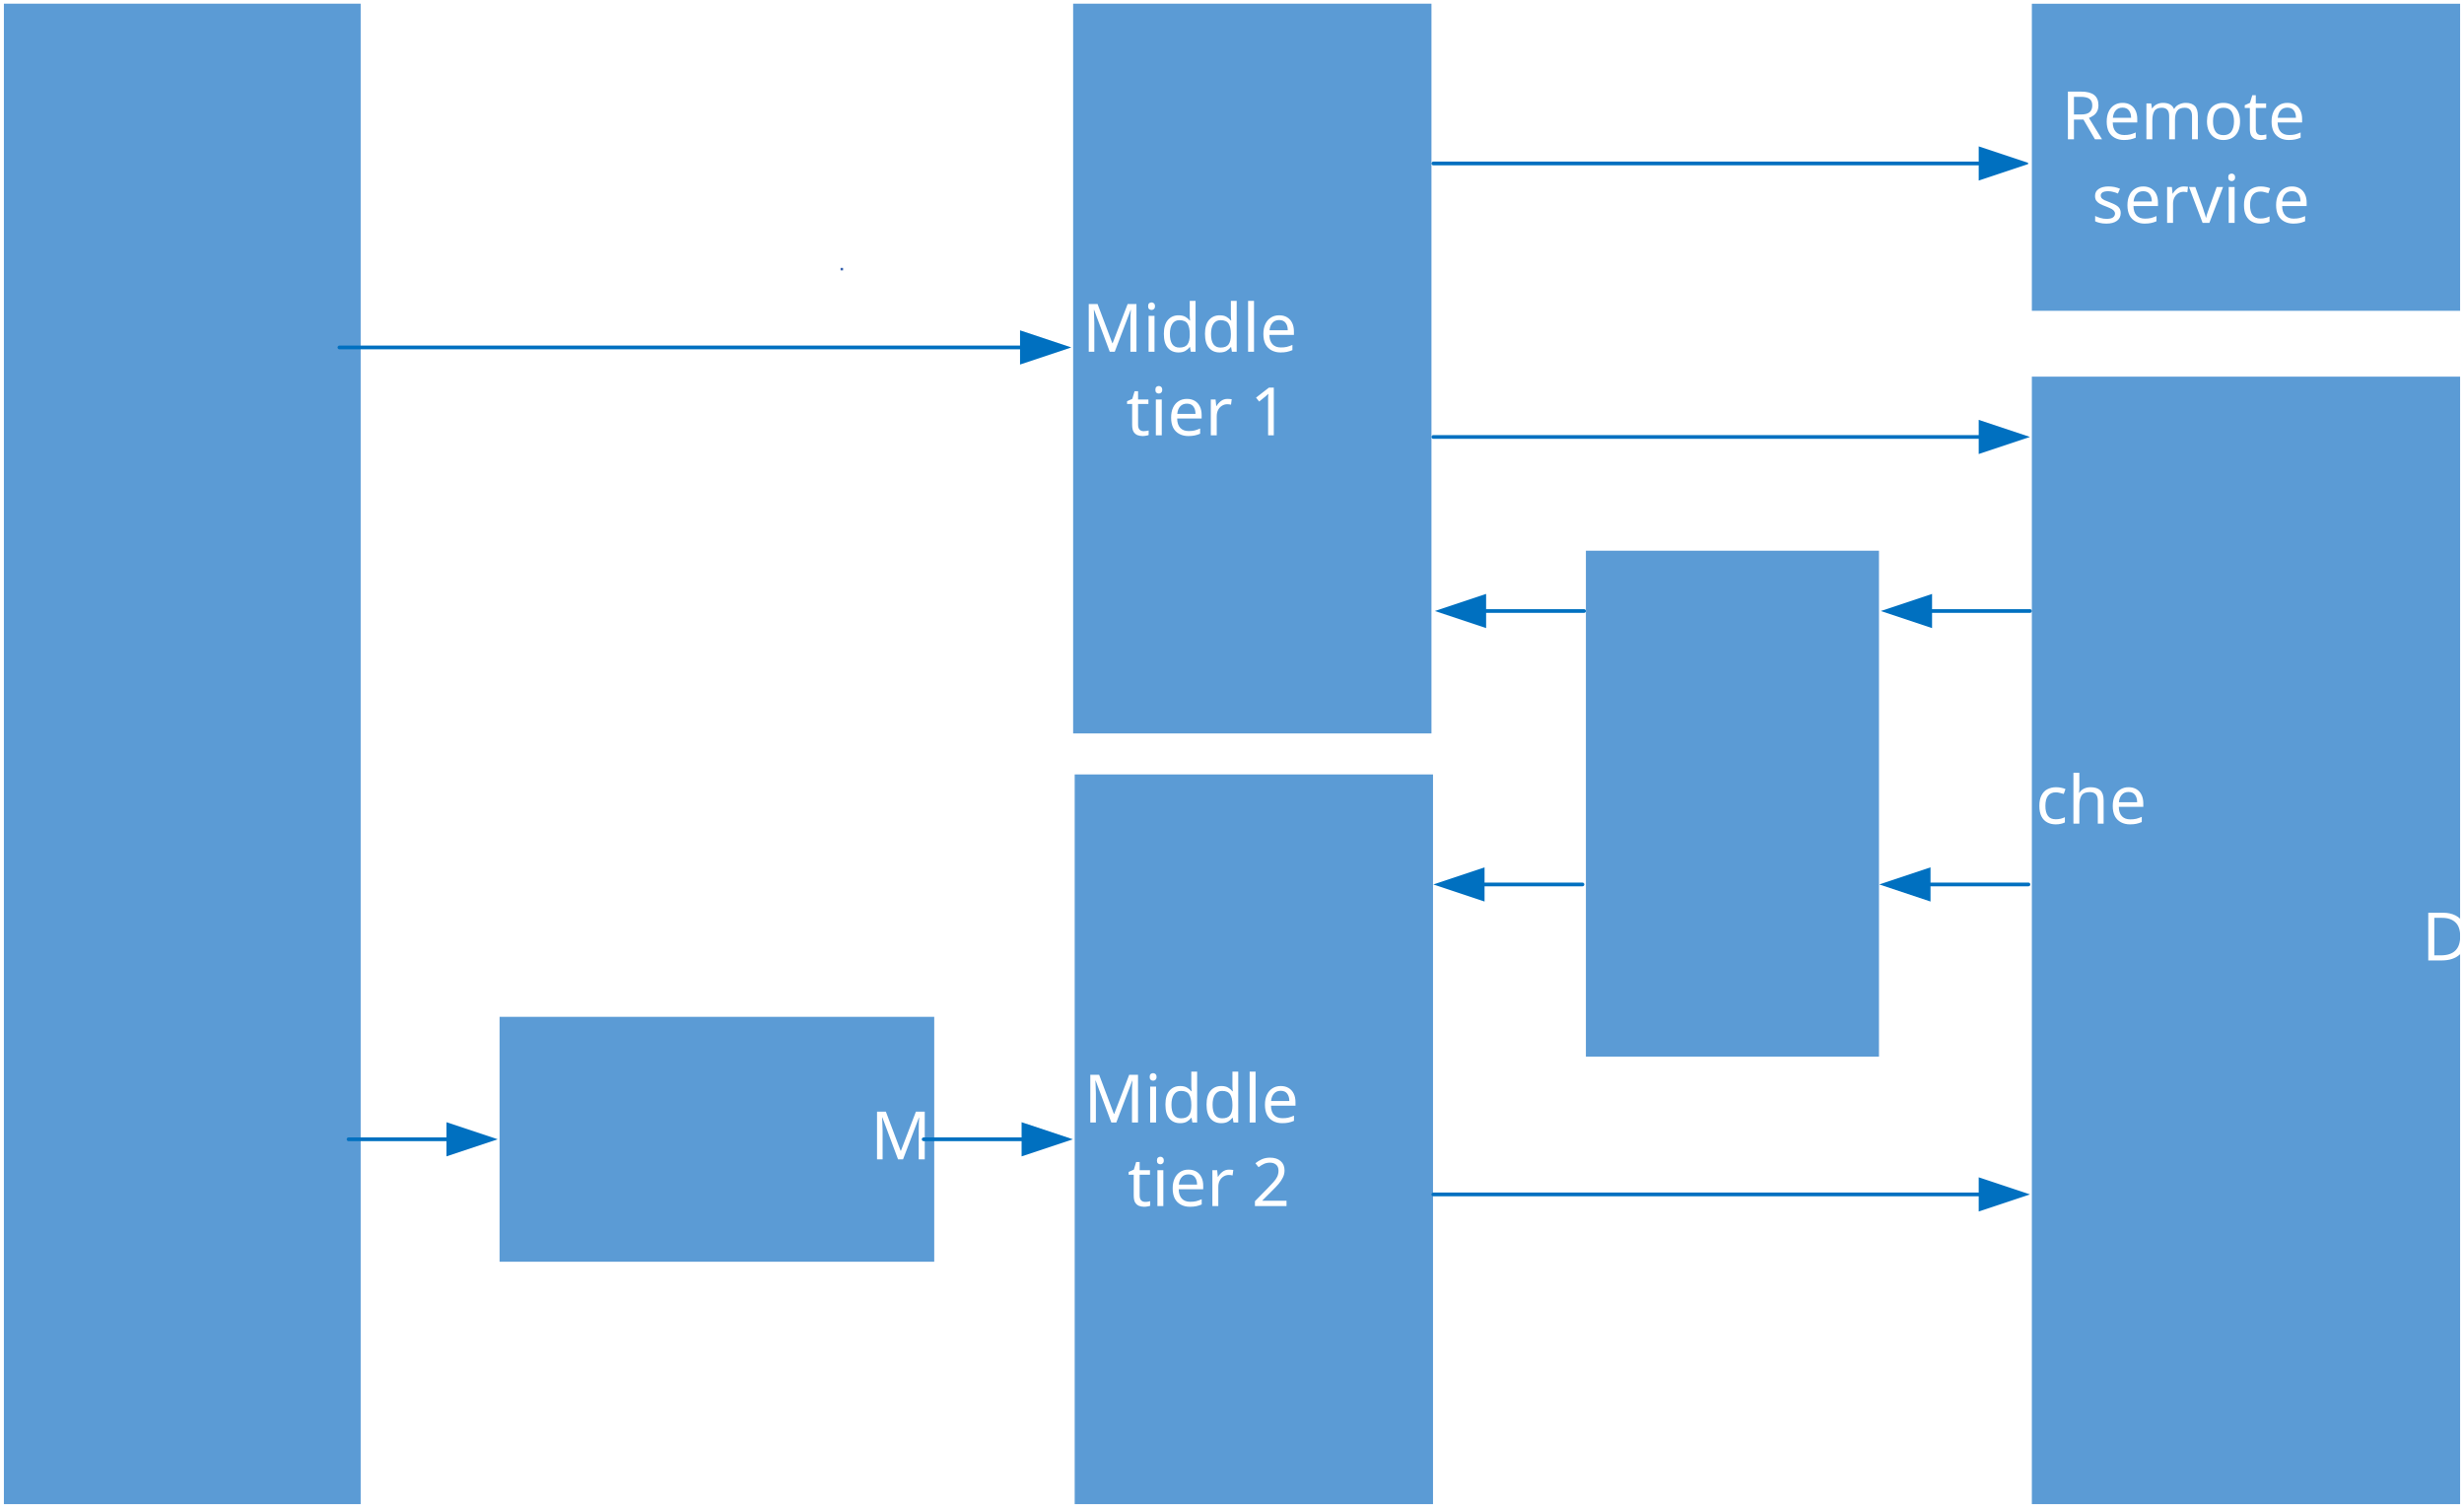
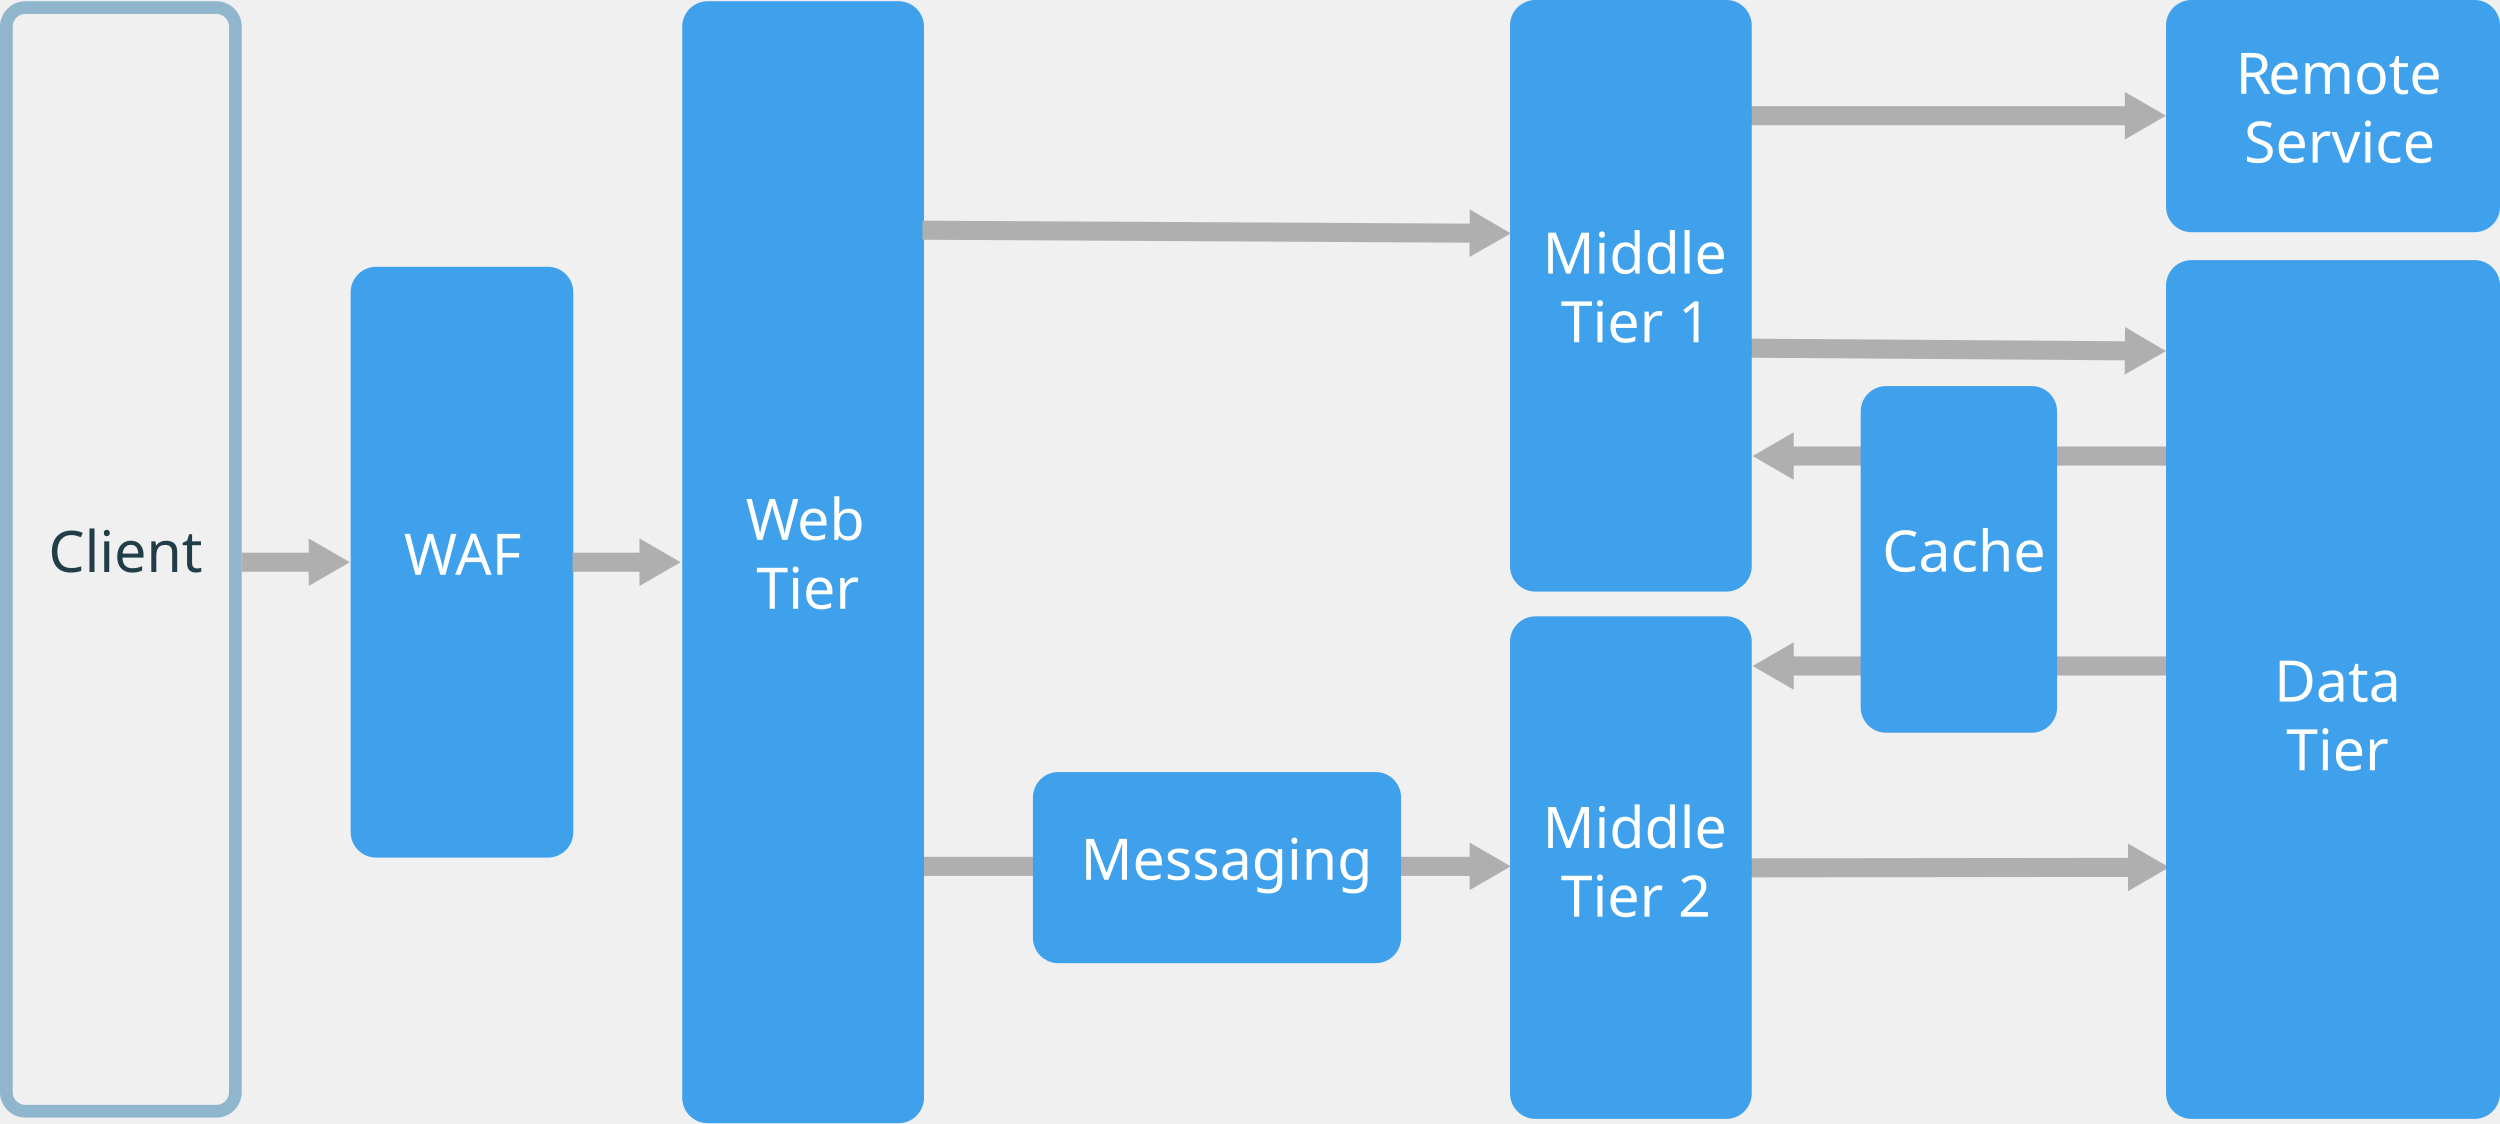
- <svg xmlns="http://www.w3.org/2000/svg" xmlns:ns1="http://schemas.microsoft.com/visio/2003/SVGExtensions/" xmlns:xlink="http://www.w3.org/1999/xlink" width="4.605in" height="2.818in" viewBox="0 0 331.569 202.931" xml:space="preserve" class="st7" id="svg2" version="1.1" style="font-size:12px;overflow:visible;color-interpolation-filters:sRGB;fill:none;fill-rule:evenodd;stroke-linecap:square;stroke-miterlimit:3">
-   <ns1:documentProperties ns1:langID="1033" ns1:viewMarkup="false">
-     <ns1:userDefs>
-       <ns1:ud ns1:nameU="msvNoAutoConnect" ns1:val="VT0(1):26" />
-     </ns1:userDefs>
-   </ns1:documentProperties>
-   <style type="text/css" id="style4">
- 		.st1 {fill:#5b9bd5;stroke:#ffffff;stroke-linecap:round;stroke-linejoin:round;stroke-width:0.5}
- 		.st2 {fill:#ffffff;font-family:Segoe UI;font-size:0.75em}
- 		.st3 {fill:#3862ae;stroke:#ffffff;stroke-linecap:round;stroke-linejoin:round;stroke-width:0.5}
- 		.st4 {font-size:1em}
- 		.st5 {marker-end:url(#mrkr13-19);stroke:#0070c0;stroke-linecap:round;stroke-linejoin:round;stroke-width:0.5}
- 		.st6 {fill:#0070c0;fill-opacity:1;stroke:#0070c0;stroke-opacity:1;stroke-width:0.217}
- 		.st7 {fill:none;fill-rule:evenodd;font-size:12px;overflow:visible;stroke-linecap:square;stroke-miterlimit:3}
- 	</style>
-   <defs id="Markers">
-     <g id="lend13">
-       <path d="M 3,1 0,0 3,-1 3,1" style="stroke:none" id="path8" />
-     </g>
-     <marker id="mrkr13-19" class="st6" ns1:arrowType="13" ns1:arrowSize="1" ns1:setback="13.8" refX="-13.8" orient="auto" markerUnits="strokeWidth" overflow="visible" style="overflow:visible;fill:#0070c0;fill-opacity:1;stroke:#0070c0;stroke-width:0.217;stroke-opacity:1">
-       <use xlink:href="#lend13" transform="scale(-4.6,-4.6)" id="use11" x="0" y="0" width="100%" height="100%" />
-     </marker>
+ <svg xmlns="http://www.w3.org/2000/svg" id="Layer_1" data-name="Layer 1" width="786" height="353.13" viewBox="0 0 786 353.13">
+   <defs>
+     <style>.cls-1,.cls-3{fill:none;stroke:#afafaf;stroke-width:6px;}.cls-1{stroke-miterlimit:10;}.cls-2{fill:#afafaf;}.cls-3{stroke-linejoin:bevel;}.cls-4{fill:#3fa0ec;}.cls-5{font-size:18.04px;}.cls-5,.cls-7{fill:#fff;}.cls-11,.cls-5,.cls-7{font-family:SegoeUI, Segoe UI;}.cls-6{letter-spacing:-0.04em;}.cls-11,.cls-7{font-size:18px;}.cls-8{letter-spacing:-0.03em;}.cls-9{letter-spacing:-0.04em;}.cls-10{fill:#8fb6cc;}.cls-11{fill:#213d47;}</style>
  </defs>
-   <g id="layer3">
-     <rect style="fill:#ffffff;fill-opacity:1;stroke:none;stroke-width:0.8;stroke-opacity:1" id="rect4519" width="336.373" height="207.638" x="-1.187" y="-0.554" />
-   </g>
-   <g id="layer2">
-     <g style="font-size:12px;overflow:visible;color-interpolation-filters:sRGB;fill:none;fill-rule:evenodd;stroke-linecap:square;stroke-miterlimit:3" id="shape7-2" ns1:mID="7" ns1:groupContext="shape" transform="translate(0.25,-589.319)">
-       <ns1:textBlock ns1:margins="rect(4,4,4,4)" />
-       <ns1:textRect cx="24.258" cy="690.785" width="48.52" height="202.431" />
-       <rect x="0" y="589.569" width="48.516" height="202.431" class="st1" id="rect25" style="fill:#5b9bd5;stroke:#ffffff;stroke-width:0.5;stroke-linecap:round;stroke-linejoin:round" />
-       <text x="7.29" y="693.48" class="st2" ns1:langID="1033" id="text27" style="font-size:9px;font-family:'Segoe UI';fill:#ffffff">
-         <ns1:paragraph ns1:horizAlign="1" />
-         <ns1:tabList />Web tier</text>
-     </g>
-     <g style="font-size:12px;overflow:visible;color-interpolation-filters:sRGB;fill:none;fill-rule:evenodd;stroke-linecap:square;stroke-miterlimit:3" id="shape8-5" ns1:mID="8" ns1:groupContext="shape" transform="translate(112.855,-755.362)">
-       <rect x="0" y="791.164" width="0.836" height="0.836" class="st3" id="rect32" style="fill:#3862ae;stroke:#ffffff;stroke-width:0.5;stroke-linecap:round;stroke-linejoin:round" />
-     </g>
-     <rect style="font-size:12px;overflow:visible;color-interpolation-filters:sRGB;fill:#5b9bd5;fill-rule:evenodd;stroke-linecap:round;stroke-miterlimit:3;stroke:#ffffff;stroke-width:0.5;stroke-linejoin:round" id="rect39" class="st1" height="98.706" width="48.725" y="0.25" x="144.154" />
-     <text style="font-size:9px;overflow:visible;color-interpolation-filters:sRGB;fill:#ffffff;fill-rule:evenodd;stroke-linecap:square;stroke-miterlimit:3;font-style:normal;font-variant:normal;font-weight:normal;font-stretch:normal;line-height:125%;font-family:sans-serif;-inkscape-font-specification:'sans-serif, Normal';text-align:center;writing-mode:lr-tb;text-anchor:middle" id="text41" ns1:langID="1033" class="st2" y="47.34" x="168.297">
-       <ns1:paragraph ns1:horizAlign="1" />
-       <ns1:tabList />
-       <tspan id="tspan4433" x="168.297" y="47.34">Middle</tspan>
-       <tspan id="tspan4435" x="168.297" y="58.59">tier 1</tspan>
-     </text>
-     <g style="font-size:12px;overflow:visible;color-interpolation-filters:sRGB;fill:none;fill-rule:evenodd;stroke-linecap:square;stroke-miterlimit:3" id="shape10-11" ns1:mID="10" ns1:groupContext="shape" transform="translate(273.183,-589.319)">
-       <ns1:textBlock ns1:margins="rect(4,4,4,4)" />
-       <ns1:textRect cx="29.068" cy="715.879" width="58.14" height="152.241" />
-       <rect x="0" y="639.759" width="58.136" height="152.241" class="st1" id="rect50" style="fill:#5b9bd5;stroke:#ffffff;stroke-width:0.5;stroke-linecap:round;stroke-linejoin:round" />
-       <text x="10.61" y="718.58" class="st2" ns1:langID="1033" id="text52" style="font-size:9px;font-family:'Segoe UI';fill:#ffffff">
-         <ns1:paragraph ns1:horizAlign="1" />
-         <ns1:tabList />Database</text>
-     </g>
-     <g style="font-size:12px;overflow:visible;color-interpolation-filters:sRGB;fill:none;fill-rule:evenodd;stroke-linecap:square;stroke-miterlimit:3" id="shape43-14" ns1:mID="43" ns1:groupContext="shape" transform="translate(45.6575,-745.241)">
-       <path d="m 0,792 91.6,0" class="st5" id="path57" style="stroke:#0070c0;stroke-width:0.5;stroke-linecap:round;stroke-linejoin:round;marker-end:url(#mrkr13-19)" />
-     </g>
-     <g style="font-size:12px;overflow:visible;color-interpolation-filters:sRGB;fill:none;fill-rule:evenodd;stroke-linecap:square;stroke-miterlimit:3" id="shape44-20" ns1:mID="44" ns1:groupContext="shape" transform="translate(192.88,-770.001)">
-       <path d="m 0,792 73.4,0" class="st5" id="path62" style="stroke:#0070c0;stroke-width:0.5;stroke-linecap:round;stroke-linejoin:round;marker-end:url(#mrkr13-19)" />
-     </g>
-     <g style="font-size:12px;overflow:visible;color-interpolation-filters:sRGB;fill:none;fill-rule:evenodd;stroke-linecap:square;stroke-miterlimit:3" id="shape46-25" ns1:mID="46" ns1:groupContext="shape" transform="translate(66.9601,-621.9421)">
-       <ns1:textBlock ns1:margins="rect(4,4,4,4)" />
-       <ns1:textRect cx="29.5" cy="775.27" width="59.01" height="33.46" />
-       <rect x="0" y="758.54" width="59" height="33.46" class="st1" id="rect69" style="fill:#5b9bd5;stroke:#ffffff;stroke-width:0.5;stroke-linecap:round;stroke-linejoin:round" />
-       <text x="8.06" y="777.97" class="st2" ns1:langID="1033" id="text71" style="font-size:9px;font-family:'Segoe UI';fill:#ffffff">
-         <ns1:paragraph ns1:horizAlign="1" />
-         <ns1:tabList />Messaging</text>
-     </g>
-     <rect style="font-size:12px;overflow:visible;color-interpolation-filters:sRGB;fill:#5b9bd5;fill-rule:evenodd;stroke-linecap:round;stroke-miterlimit:3;stroke:#ffffff;stroke-width:0.5;stroke-linejoin:round" id="rect78" class="st1" height="41.825" width="58.136" y="0.251" x="273.183" />
-     <text style="font-size:9px;overflow:visible;color-interpolation-filters:sRGB;fill:#ffffff;fill-rule:evenodd;stroke-linecap:square;stroke-miterlimit:3;font-style:normal;font-variant:normal;font-weight:normal;font-stretch:normal;line-height:125%;font-family:sans-serif;-inkscape-font-specification:'sans-serif, Normal';text-align:center;writing-mode:lr-tb;text-anchor:middle" id="text80" ns1:langID="1033" class="st2" y="18.751" x="302.031">
-       <ns1:paragraph ns1:horizAlign="1" />
-       <ns1:tabList />
-       <tspan id="tspan4440" x="302.031" y="18.751">Remote</tspan>
-       <tspan id="tspan4442" x="302.031" y="30.001">service</tspan>
-     </text>
-     <g style="font-size:12px;overflow:visible;color-interpolation-filters:sRGB;fill:none;fill-rule:evenodd;stroke-linecap:square;stroke-miterlimit:3" id="shape50-32" ns1:mID="50" ns1:groupContext="shape" transform="translate(192.88,-733.195)">
-       <path d="m 0,792 73.4,0" class="st5" id="path87" style="stroke:#0070c0;stroke-width:0.5;stroke-linecap:round;stroke-linejoin:round;marker-end:url(#mrkr13-19)" />
-     </g>
-     <g style="font-size:12px;overflow:visible;color-interpolation-filters:sRGB;fill:none;fill-rule:evenodd;stroke-linecap:square;stroke-miterlimit:3" id="shape51-37" ns1:mID="51" ns1:groupContext="shape" transform="translate(213.165,-649.5463)">
-       <ns1:textBlock ns1:margins="rect(4,4,4,4)" />
-       <ns1:textRect cx="19.971" cy="757.704" width="39.95" height="68.592" />
-       <rect x="0" y="723.408" width="39.942" height="68.592" class="st1" id="rect94" style="fill:#5b9bd5;stroke:#ffffff;stroke-width:0.5;stroke-linecap:round;stroke-linejoin:round" />
-       <text x="7.92" y="760.4" class="st2" ns1:langID="1033" id="text96" style="font-size:9px;font-family:'Segoe UI';fill:#ffffff">
-         <ns1:paragraph ns1:horizAlign="1" />
-         <ns1:tabList />Cache</text>
-     </g>
-     <g style="font-size:12px;overflow:visible;color-interpolation-filters:sRGB;fill:none;fill-rule:evenodd;stroke-linecap:square;stroke-miterlimit:3" id="shape52-40" ns1:mID="52" ns1:groupContext="shape" transform="matrix(-1,0,0,-1,273.183,874.231)">
-       <path d="m 0,792 13.18,0" class="st5" id="path101" style="stroke:#0070c0;stroke-width:0.5;stroke-linecap:round;stroke-linejoin:round;marker-end:url(#mrkr13-19)" />
-     </g>
-     <g style="font-size:12px;overflow:visible;color-interpolation-filters:sRGB;fill:none;fill-rule:evenodd;stroke-linecap:square;stroke-miterlimit:3" id="shape53-45" ns1:mID="53" ns1:groupContext="shape" transform="matrix(-1,0,0,-1,213.165,874.231)">
-       <path d="m 0,792 13.18,0" class="st5" id="path106" style="stroke:#0070c0;stroke-width:0.5;stroke-linecap:round;stroke-linejoin:round;marker-end:url(#mrkr13-19)" />
-     </g>
-     <rect style="font-size:12px;overflow:visible;color-interpolation-filters:sRGB;fill:#5b9bd5;fill-rule:evenodd;stroke-linecap:round;stroke-miterlimit:3;stroke:#ffffff;stroke-width:0.5;stroke-linejoin:round" id="rect113" class="st1" height="98.706" width="48.725" y="103.975" x="144.363" />
-     <text style="font-size:9px;overflow:visible;color-interpolation-filters:sRGB;fill:#ffffff;fill-rule:evenodd;stroke-linecap:square;stroke-miterlimit:3;font-style:normal;font-variant:normal;font-weight:normal;font-stretch:normal;line-height:125%;font-family:sans-serif;-inkscape-font-specification:'sans-serif, Normal';text-align:center;writing-mode:lr-tb;text-anchor:middle" id="text115" ns1:langID="1033" class="st2" y="151.065" x="168.506">
-       <ns1:paragraph ns1:horizAlign="1" />
-       <ns1:tabList />
-       <tspan id="tspan4447" x="168.506" y="151.065">Middle</tspan>
-       <tspan id="tspan4449" x="168.506" y="162.315">tier 2</tspan>
-     </text>
-     <g style="font-size:12px;overflow:visible;color-interpolation-filters:sRGB;fill:none;fill-rule:evenodd;stroke-linecap:square;stroke-miterlimit:3" id="shape55-54" ns1:mID="55" ns1:groupContext="shape" transform="translate(192.88,-631.255)">
-       <path d="m 0,792 73.4,0" class="st5" id="path122" style="stroke:#0070c0;stroke-width:0.5;stroke-linecap:round;stroke-linejoin:round;marker-end:url(#mrkr13-19)" />
-     </g>
-     <g style="font-size:12px;overflow:visible;color-interpolation-filters:sRGB;fill:none;fill-rule:evenodd;stroke-linecap:square;stroke-miterlimit:3" id="shape56-59" ns1:mID="56" ns1:groupContext="shape" transform="matrix(-1,0,0,-1,272.974,911.031)">
-       <path d="m 0,792 13.18,0" class="st5" id="path127" style="stroke:#0070c0;stroke-width:0.5;stroke-linecap:round;stroke-linejoin:round;marker-end:url(#mrkr13-19)" />
-     </g>
-     <g style="font-size:12px;overflow:visible;color-interpolation-filters:sRGB;fill:none;fill-rule:evenodd;stroke-linecap:square;stroke-miterlimit:3" id="shape57-64" ns1:mID="57" ns1:groupContext="shape" transform="matrix(-1,0,0,-1,212.955,911.031)">
-       <path d="m 0,792 13.18,0" class="st5" id="path132" style="stroke:#0070c0;stroke-width:0.5;stroke-linecap:round;stroke-linejoin:round;marker-end:url(#mrkr13-19)" />
-     </g>
-     <g style="font-size:12px;overflow:visible;color-interpolation-filters:sRGB;fill:none;fill-rule:evenodd;stroke-linecap:square;stroke-miterlimit:3" id="shape59-69" ns1:mID="59" ns1:groupContext="shape" transform="translate(124.287,-638.6719)">
-       <path d="m 0,792 13.18,0" class="st5" id="path137" style="stroke:#0070c0;stroke-width:0.5;stroke-linecap:round;stroke-linejoin:round;marker-end:url(#mrkr13-19)" />
-     </g>
-     <g style="font-size:12px;overflow:visible;color-interpolation-filters:sRGB;fill:none;fill-rule:evenodd;stroke-linecap:square;stroke-miterlimit:3" id="shape60-74" ns1:mID="60" ns1:groupContext="shape" transform="translate(46.8843,-638.6719)">
-       <path d="m 0,792 13.18,0" class="st5" id="path142" style="stroke:#0070c0;stroke-width:0.5;stroke-linecap:round;stroke-linejoin:round;marker-end:url(#mrkr13-19)" />
-     </g>
-   </g>
+   <line class="cls-1" x1="561.76" y1="209.38" x2="681" y2="209.38" />
+   <polygon class="cls-2" points="563.95 216.86 551 209.38 563.95 201.9 563.95 216.86" />
+   <line class="cls-1" x1="538" y1="36.38" x2="670.24" y2="36.38" />
+   <polygon class="cls-2" points="668.05 43.86 681 36.38 668.05 28.9 668.05 43.86" />
+   <line class="cls-1" x1="537" y1="109.38" x2="670.24" y2="110.31" />
+   <polygon class="cls-2" points="668 117.77 681 110.38 668.1 102.81 668 117.77" />
+   <line class="cls-3" x1="537" y1="272.87" x2="671.23" y2="272.7" />
+   <polygon class="cls-2" points="669.05 280.18 682 272.68 669.04 265.22 669.05 280.18" />
+   <line class="cls-1" x1="561.76" y1="143.38" x2="681" y2="143.38" />
+   <polygon class="cls-2" points="563.95 150.86 551 143.38 563.95 135.9 563.95 150.86" />
+   <line class="cls-1" x1="290" y1="272.38" x2="464.24" y2="272.38" />
+   <polygon class="cls-2" points="462.05 279.86 475 272.38 462.05 264.9 462.05 279.86" />
+   <rect class="cls-4" x="214.5" y="0.38" width="76" height="352.75" rx="8" ry="8" />
+   <text class="cls-5" transform="translate(234.45 169.75)">
+     <tspan class="cls-6">W</tspan>
+     <tspan x="16.14" y="0">eb</tspan>
+     <tspan x="3.33" y="21.65">Tier</tspan>
+   </text>
+   <rect class="cls-4" x="474.75" width="76" height="186" rx="8" ry="8" />
+   <text class="cls-7" transform="translate(485 86.01)">Middle<tspan x="5.7" y="21.6">Tier 1</tspan>
+   </text>
+   <rect class="cls-4" x="474.75" y="193.78" width="76" height="158" rx="8" ry="8" />
+   <text class="cls-7" transform="translate(485 266.59)">Middle<tspan x="5.7" y="21.6">Tier 2</tspan>
+   </text>
+   <rect class="cls-4" x="324.75" y="242.73" width="115.75" height="60.1" rx="8" ry="8" />
+   <text class="cls-7" transform="translate(339.75 276.59)">Messaging</text>
+   <rect class="cls-4" x="585" y="121.38" width="61.75" height="109" rx="8" ry="8" />
+   <text class="cls-7" transform="translate(591.77 179.69)">Cache</text>
+   <line class="cls-1" x1="290" y1="72.38" x2="464.24" y2="73.32" />
+   <polygon class="cls-2" points="462.01 80.79 475 73.38 462.09 65.83 462.01 80.79" />
+   <rect class="cls-4" x="681" width="105" height="73" rx="8" ry="8" />
+   <text class="cls-7" transform="translate(702.89 29.51)">
+     <tspan class="cls-8">R</tspan>
+     <tspan x="10.24" y="0">emote</tspan>
+     <tspan x="2.64" y="21.6">Service</tspan>
+   </text>
+   <rect class="cls-4" x="681" y="81.78" width="105" height="270" rx="8" ry="8" />
+   <text class="cls-7" transform="translate(714.98 220.58)">Data<tspan x="3.79" y="21.6">Tier</tspan>
+   </text>
+   <rect class="cls-4" x="110.25" y="83.88" width="70" height="185.75" rx="8" ry="8" />
+   <text class="cls-7" transform="translate(126.99 180.71)">
+     <tspan class="cls-9">W</tspan>
+     <tspan x="16.11" y="0">AF</tspan>
+   </text>
+   <line class="cls-1" x1="180" y1="176.76" x2="203.24" y2="176.76" />
+   <polygon class="cls-2" points="201.05 184.24 214 176.76 201.05 169.28 201.05 184.24" />
+   <path class="cls-10" d="M75,133a4,4,0,0,1,4,4V472a4,4,0,0,1-4,4H15a4,4,0,0,1-4-4V137a4,4,0,0,1,4-4H75m0-4H15a8,8,0,0,0-8,8V472a8,8,0,0,0,8,8H75a8,8,0,0,0,8-8V137a8,8,0,0,0-8-8Z" transform="translate(-7 -128.62)" />
+   <text class="cls-11" transform="translate(15.22 179.83)">Client</text>
+   <line class="cls-1" x1="76" y1="176.76" x2="99.24" y2="176.76" />
+   <polygon class="cls-2" points="97.05 184.24 110 176.76 97.05 169.28 97.05 184.24" />
</svg>
